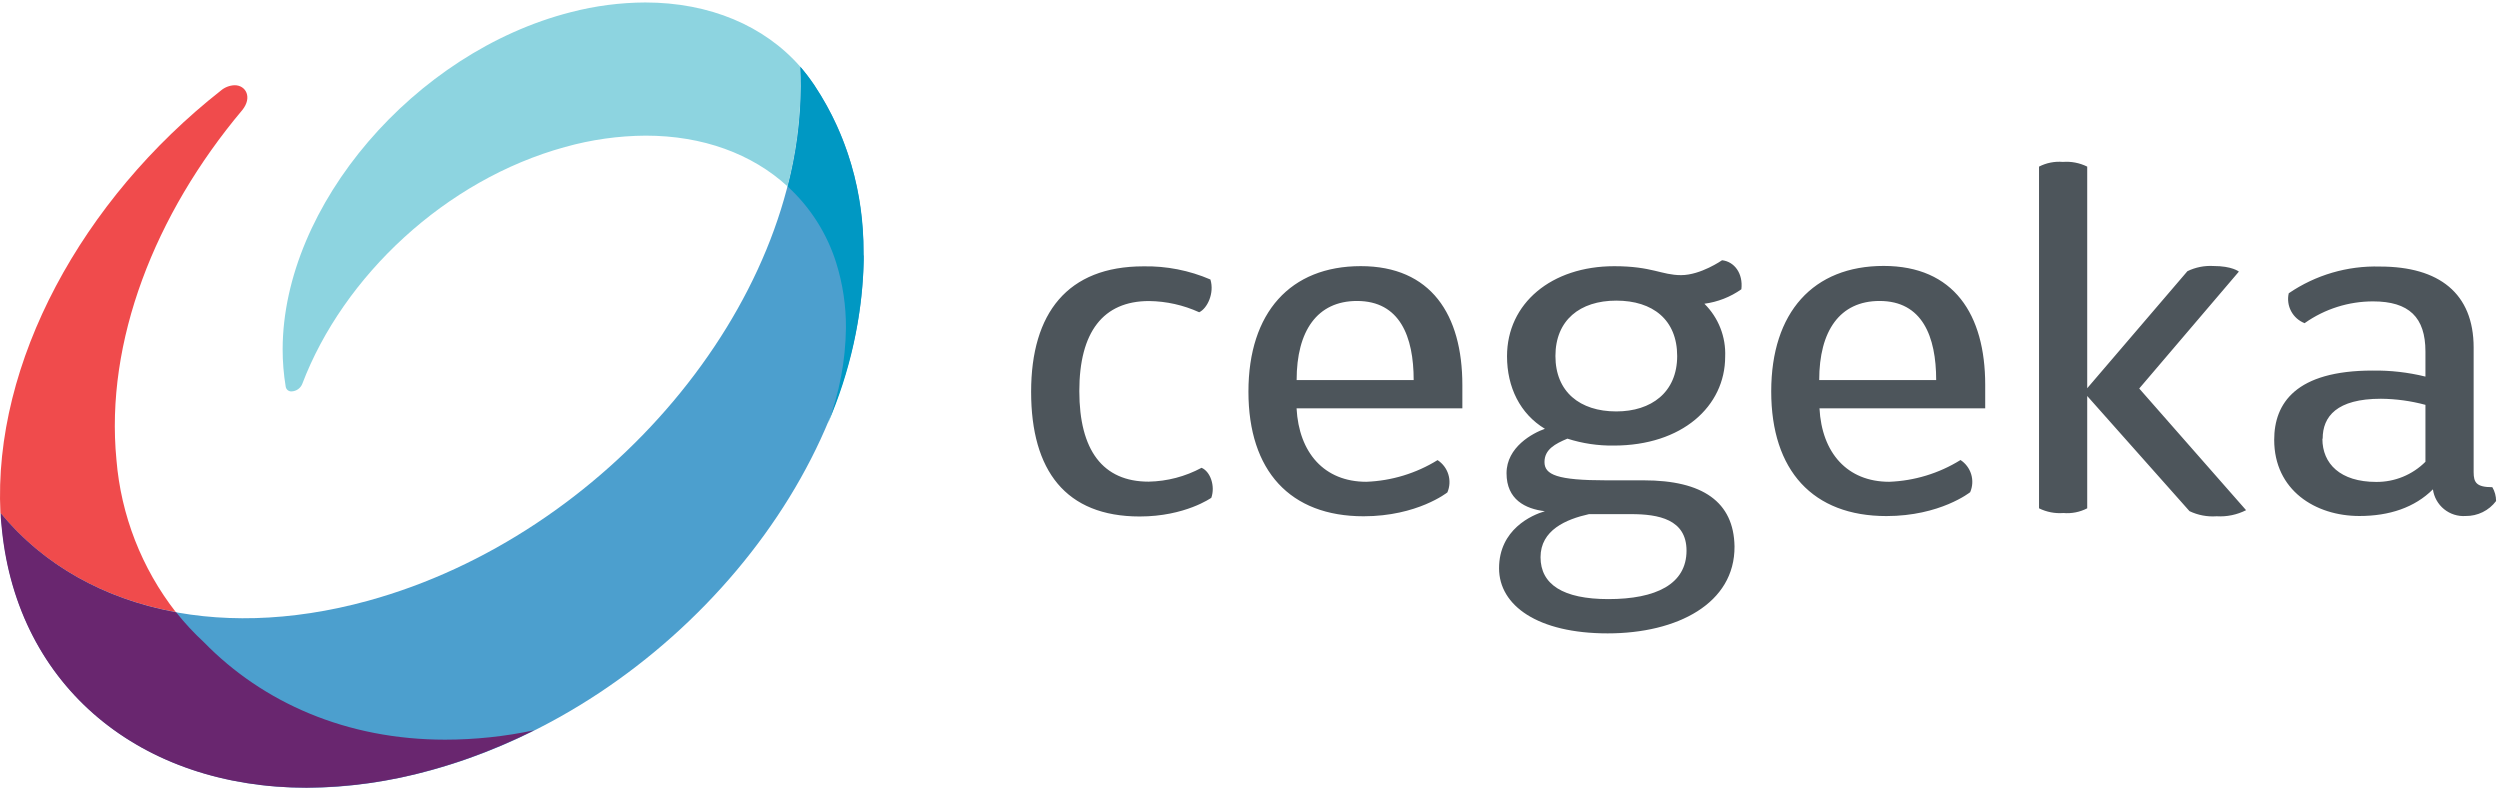
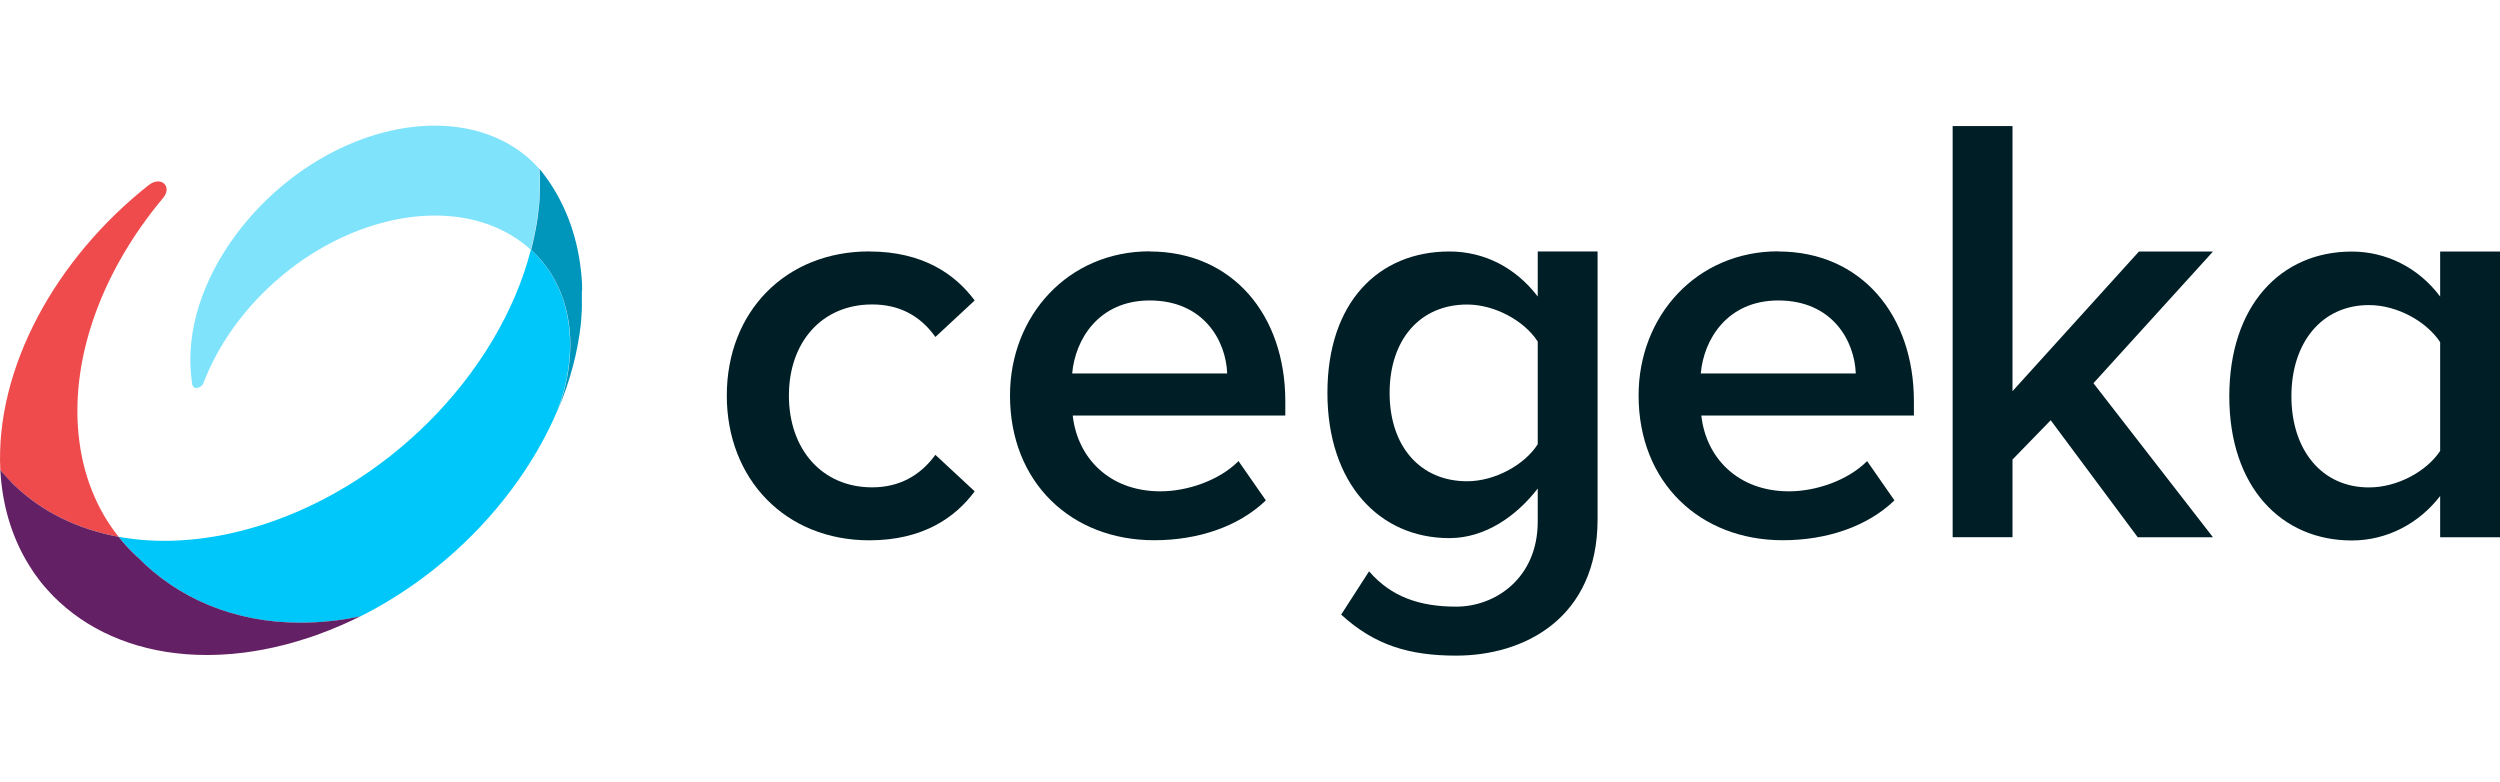
- <svg xmlns="http://www.w3.org/2000/svg" width="361" height="114" viewBox="0 0 361 114" fill="none">
-   <path d="M165.864 69.55C168.534 69.501 171.153 68.815 173.504 67.55C174.784 68.09 175.504 70.19 174.914 71.88C174.914 71.88 171.134 74.58 164.574 74.58C153.894 74.58 148.894 67.96 148.894 56.58C148.894 45.2 154.164 38.46 165.114 38.46C168.436 38.398 171.732 39.046 174.784 40.36C175.394 42.36 174.314 44.55 173.164 45.09C170.889 44.053 168.424 43.502 165.924 43.47C159.304 43.47 155.854 47.93 155.854 56.47C155.854 65.01 159.234 69.55 165.864 69.55ZM207.584 66.44C208.331 66.926 208.882 67.659 209.142 68.512C209.402 69.364 209.353 70.28 209.004 71.1C209.004 71.1 204.674 74.55 196.904 74.55C186.284 74.55 180.274 67.99 180.274 56.55C180.274 45.11 186.354 38.43 196.494 38.43C206.634 38.43 211.164 45.43 211.164 55.6V58.96H187.224C187.564 65.38 191.224 69.57 197.294 69.57C200.937 69.434 204.482 68.356 207.584 66.44ZM204.134 54.88C204.134 48.59 202.134 43.46 195.954 43.46C190.204 43.46 187.234 47.78 187.234 54.88H204.134ZM248.674 37.58C250.434 37.78 251.724 39.47 251.454 41.77C249.869 42.888 248.037 43.605 246.114 43.86C247.119 44.854 247.906 46.047 248.422 47.363C248.939 48.678 249.175 50.088 249.114 51.5C249.114 58.67 242.894 64.34 233.024 64.34C230.755 64.372 228.495 64.034 226.334 63.34C224.574 64.08 223.024 64.89 223.024 66.72C223.024 68.55 224.844 69.36 231.944 69.36H237.354C245.864 69.36 250.354 72.47 250.464 78.89C250.534 87.13 242.214 91.46 232.144 91.46C222.074 91.46 216.464 87.46 216.464 82.06C216.464 76.45 221.194 74.36 223.084 73.82C220.244 73.48 217.544 72.13 217.544 68.34C217.544 64.55 221.334 62.53 223.084 61.92C219.504 59.76 217.614 55.92 217.614 51.44C217.614 43.8 224.034 38.44 233.094 38.44C238.564 38.44 239.924 39.73 242.754 39.73C245.584 39.73 248.664 37.58 248.664 37.58H248.674ZM232.244 86.51C239.134 86.51 243.534 84.35 243.534 79.51C243.534 74.98 239.474 74.24 235.534 74.24H229.454C226.144 74.98 222.454 76.54 222.454 80.46C222.454 84.38 225.684 86.51 232.244 86.51ZM233.394 59.41C238.464 59.41 242.184 56.64 242.184 51.41C242.184 46.18 238.664 43.41 233.394 43.41C228.124 43.41 224.604 46.25 224.604 51.41C224.604 56.57 228.124 59.41 233.394 59.41ZM283.074 66.41C283.824 66.893 284.378 67.627 284.638 68.48C284.898 69.333 284.847 70.251 284.494 71.07C284.494 71.07 280.174 74.52 272.394 74.52C261.784 74.52 255.764 67.96 255.764 56.52C255.764 45.08 261.854 38.4 271.994 38.4C282.134 38.4 286.664 45.4 286.664 55.57V58.96H262.734C263.064 65.38 266.734 69.57 272.804 69.57C276.441 69.434 279.98 68.356 283.074 66.44V66.41ZM279.584 54.88C279.584 48.59 277.584 43.46 271.414 43.46C265.664 43.46 262.694 47.78 262.694 54.88H279.584ZM324.334 73.67C323.021 74.336 321.554 74.639 320.084 74.55C318.735 74.648 317.384 74.393 316.164 73.81L301.394 57.18V73.4C300.335 73.948 299.142 74.184 297.954 74.08C296.741 74.174 295.525 73.939 294.434 73.4V24.06C295.497 23.513 296.693 23.277 297.884 23.38C299.094 23.287 300.307 23.522 301.394 24.06V56.06L315.864 39.16C317.02 38.599 318.301 38.341 319.584 38.41C322.354 38.41 323.294 39.22 323.294 39.22L308.904 56.1L324.334 73.67ZM332.794 46.67C331.956 46.346 331.262 45.732 330.839 44.938C330.417 44.145 330.294 43.226 330.494 42.35C334.369 39.702 338.983 38.351 343.674 38.49C352.194 38.49 357.194 42.35 357.194 50.19V68.19C357.194 69.67 357.594 70.35 359.894 70.35C360.249 70.957 360.436 71.647 360.434 72.35C359.923 73.03 359.26 73.579 358.497 73.955C357.734 74.33 356.894 74.52 356.044 74.51C354.914 74.589 353.797 74.235 352.918 73.52C352.04 72.805 351.466 71.782 351.314 70.66C348.674 73.29 345.024 74.51 340.694 74.51C334.344 74.51 328.394 70.79 328.394 63.51C328.394 58.24 331.504 53.51 342.594 53.51C345.167 53.473 347.735 53.765 350.234 54.38V50.76C350.234 45.82 347.864 43.52 342.664 43.52C339.145 43.52 335.712 44.606 332.834 46.63L332.794 46.67ZM335.354 63.37C335.354 66.95 337.924 69.59 343.134 69.59C344.451 69.6 345.757 69.347 346.976 68.848C348.195 68.348 349.302 67.611 350.234 66.68V58.46C348.137 57.894 345.976 57.598 343.804 57.58C337.424 57.58 335.394 60.15 335.394 63.33L335.354 63.37Z" fill="#4D555B" />
-   <path d="M115.544 9.617C115.594 10.617 115.614 11.487 115.614 12.477C115.534 44.047 87.554 77.307 53.124 86.757C30.674 92.917 11.024 87.437 0.124 74.107C1.724 103.847 28.884 120.377 62.224 111.227C96.654 101.777 124.624 68.517 124.714 36.947C124.714 25.977 121.364 16.717 115.544 9.617Z" fill="#4C9FCE" />
-   <path d="M115.544 9.617C110.374 3.727 102.484 0.357 93.174 0.357C89.55 0.374 85.942 0.845 82.434 1.757C59.844 7.507 40.874 29.677 40.814 50.387C40.81 52.209 40.957 54.029 41.254 55.827C41.284 56.031 41.391 56.216 41.552 56.344C41.714 56.472 41.918 56.534 42.124 56.517C42.458 56.501 42.78 56.388 43.052 56.193C43.324 55.998 43.533 55.728 43.654 55.417C49.564 39.887 64.334 25.957 81.594 21.227C85.387 20.163 89.305 19.611 93.244 19.587C101.484 19.587 108.604 22.217 113.714 26.907C114.945 22.194 115.583 17.347 115.614 12.477C115.614 11.517 115.594 10.557 115.544 9.617Z" fill="#8DD4E0" />
-   <path d="M124.684 36.767V36.457V36.407V36.357V36.297C124.753 27.824 122.318 19.52 117.684 12.427L117.614 12.317L117.444 12.067C116.869 11.224 116.244 10.416 115.574 9.647C115.624 10.587 115.644 11.547 115.644 12.507C115.613 17.377 114.975 22.224 113.744 26.937C117.004 29.924 119.419 33.718 120.744 37.937C121.7 40.991 122.175 44.176 122.154 47.377C122.095 52.084 121.211 56.744 119.544 61.147C122.765 53.712 124.524 45.727 124.724 37.627V37.547V37.257V36.997L124.684 36.767Z" fill="#0098C3" />
-   <path d="M33.884 12.307C33.148 12.332 32.443 12.608 31.884 13.087C11.884 28.817 -1.026 52.327 0.064 74.087C6.154 81.497 14.934 86.487 25.394 88.397C20.453 82.055 17.471 74.409 16.814 66.397C15.164 49.337 22.324 30.957 34.984 15.897C36.464 14.067 35.514 12.307 33.884 12.307Z" fill="#F04B4C" />
-   <path d="M64.264 106.807C50.044 106.807 37.954 101.467 29.434 92.727C27.994 91.393 26.657 89.952 25.434 88.417C14.984 86.507 6.184 81.517 0.094 74.107C0.094 74.877 0.194 75.637 0.264 76.397C2.564 99.267 20.394 113.747 44.264 113.747C50.313 113.706 56.329 112.859 62.154 111.227C64.007 110.713 65.834 110.14 67.634 109.507C70.886 108.346 74.065 106.99 77.154 105.447C72.917 106.349 68.597 106.805 64.264 106.807Z" fill="#69266F" />
+ <svg xmlns="http://www.w3.org/2000/svg" id="Layer_1" version="1.1" viewBox="0 0 320 100">
+   <defs>
+     <style>
+       .st0 {
+         fill: #00c7f9;
+       }
+ 
+       .st1 {
+         fill: #0095bb;
+       }
+ 
+       .st2 {
+         fill: #001e25;
+       }
+ 
+       .st3 {
+         fill: #80e3fc;
+       }
+ 
+       .st4 {
+         fill: #f04b4c;
+       }
+ 
+       .st5 {
+         fill: #632064;
+       }
+     </style>
+   </defs>
+   <g>
+     <path class="st2" d="M111.27,32.19c6.86,0,11.01,2.92,13.49,6.27l-5.03,4.67c-1.97-2.77-4.67-4.16-8.1-4.16-6.42,0-10.65,4.81-10.65,11.67s4.23,11.74,10.65,11.74c3.43,0,6.13-1.46,8.1-4.16l5.03,4.67c-2.48,3.36-6.64,6.27-13.49,6.27-10.72,0-18.24-7.81-18.24-18.53s7.51-18.45,18.24-18.45h0Z" />
+     <path class="st2" d="M147.16,32.19c10.58,0,17.36,8.1,17.36,19.18v1.82h-27.21c.58,5.33,4.6,9.7,11.23,9.7,3.43,0,7.51-1.38,9.99-3.87l3.5,5.03c-3.5,3.36-8.68,5.1-14.3,5.1-10.58,0-18.45-7.37-18.45-18.53,0-10.21,7.44-18.45,17.87-18.45h0ZM137.24,47.8h19.84c-.15-4.16-2.99-9.34-9.92-9.34-6.56,0-9.55,5.03-9.92,9.34Z" />
+     <path class="st2" d="M175.24,73.13c2.84,3.28,6.49,4.52,11.16,4.52,5.03,0,10.43-3.67,10.43-10.89v-4.23c-2.7,3.5-6.71,6.35-11.31,6.35-8.97,0-15.61-7-15.61-18.6s6.56-18.09,15.61-18.09c4.45,0,8.46,2.04,11.31,5.76v-5.76h7.66v34.28c0,12.69-9.41,17.45-18.09,17.45-5.98,0-10.43-1.31-14.73-5.25l3.57-5.54ZM196.83,43.72c-1.68-2.63-5.47-4.74-9.04-4.74-6.05,0-9.92,4.52-9.92,11.31s3.87,11.31,9.92,11.31c3.57,0,7.37-2.11,9.04-4.74v-13.13h0Z" />
+     <path class="st2" d="M227.62,32.19c10.58,0,17.36,8.1,17.36,19.18v1.82h-27.21c.58,5.33,4.6,9.7,11.23,9.7,3.43,0,7.51-1.38,9.99-3.87l3.5,5.03c-3.5,3.36-8.68,5.1-14.3,5.1-10.58,0-18.45-7.37-18.45-18.53,0-10.21,7.44-18.45,17.87-18.45h0ZM217.7,47.8h19.84c-.15-4.16-2.99-9.34-9.92-9.34-6.56,0-9.55,5.03-9.92,9.34h0Z" />
+     <path class="st2" d="M262.49,53.79l-4.89,5.03v9.94h-7.66V16.14h7.66v33.93l16.18-17.87h9.48l-15.3,16.85,15.3,19.72h-9.63l-11.14-14.98h0Z" />
+     <path class="st2" d="M312.34,63.49c-2.7,3.5-6.78,5.69-11.31,5.69-9.04,0-15.68-6.86-15.68-18.45s6.56-18.53,15.68-18.53c4.38,0,8.53,2.04,11.31,5.76v-5.76h7.66v36.57h-7.66v-5.28h0ZM312.34,43.79c-1.75-2.63-5.47-4.74-9.12-4.74-6.05,0-9.92,4.81-9.92,11.67s3.87,11.67,9.92,11.67c3.65,0,7.37-2.04,9.12-4.67v-13.93h0Z" />
+   </g>
+   <g>
+     <path class="st0" d="M71.41,52.38c1-2.7,1.55-5.48,1.56-8.23,0-2.04-.29-3.93-.84-5.65-.84-2.6-2.27-4.82-4.17-6.56h0c-4.09,15.96-18.77,30.99-36.22,35.78-5.95,1.63-11.58,1.9-16.56.99.73.92,1.53,1.78,2.4,2.58,5.1,5.23,12.32,8.42,20.82,8.42,2.47,0,5.06-.24,7.72-.81,11.26-5.64,20.53-15.42,25.17-26.22l.12-.29h0Z" />
+     <path class="st3" d="M68.06,31.53c.01-.05.03-.11.04-.16.04-.15.07-.29.1-.44,0-.02,0-.04.01-.06.04-.16.07-.33.11-.49.01-.05.02-.11.03-.16.02-.11.05-.23.07-.34.01-.06.03-.13.04-.19.02-.1.04-.21.06-.31.01-.06.02-.13.04-.19.02-.11.04-.23.06-.34,0-.05.02-.11.03-.16.03-.16.05-.33.08-.49,0-.04.01-.07.02-.11.02-.13.04-.26.05-.39,0-.06.02-.12.02-.18.01-.11.03-.21.04-.32,0-.06.01-.13.02-.19.01-.11.02-.21.04-.32,0-.06.01-.12.02-.18.01-.13.02-.25.04-.38,0-.04,0-.08.01-.12.01-.16.03-.33.04-.49,0-.05,0-.1,0-.14,0-.12.01-.24.02-.36,0-.06,0-.12,0-.18,0-.11.01-.22.01-.33,0-.06,0-.12,0-.18,0-.11,0-.23.01-.34,0-.05,0-.11,0-.16,0-.16,0-.33,0-.5,0-.58-.01-1.15-.04-1.71-3.09-3.52-7.81-5.54-13.37-5.54-2.04,0-4.2.27-6.43.84-13.49,3.43-24.84,16.69-24.87,29.07,0,1.13.09,2.22.26,3.26.05.28.26.41.52.41.34,0,.75-.24.91-.65,3.54-9.29,12.36-17.61,22.68-20.44,2.42-.67,4.76-.98,6.97-.98,4.92,0,9.18,1.58,12.24,4.38,0-.03.01-.05.02-.08.03-.11.06-.23.09-.34h0Z" />
+     <path class="st1" d="M74.51,37.21c0-.11,0-.23,0-.34,0-.08,0-.16,0-.23,0-.11-.01-.23-.01-.34,0-.08,0-.15-.01-.23,0-.13-.02-.25-.03-.37,0-.06,0-.12-.01-.18-.01-.18-.03-.35-.05-.53,0-.06-.01-.13-.02-.19-.01-.12-.02-.23-.04-.35,0-.07-.02-.15-.03-.22-.01-.11-.03-.22-.04-.32-.01-.07-.02-.14-.03-.21-.02-.11-.03-.23-.05-.34-.01-.06-.02-.13-.03-.19-.02-.13-.04-.26-.07-.4,0-.04-.01-.08-.02-.12-.78-4.27-2.51-7.98-5-11.02.03.58.04,1.12.04,1.71,0,.16,0,.33,0,.5,0,.05,0,.11,0,.16,0,.11,0,.23-.01.34,0,.06,0,.12,0,.18,0,.11,0,.22-.01.33,0,.06,0,.12,0,.18,0,.12-.01.24-.02.36,0,.05,0,.1,0,.14-.01.16-.02.33-.04.49,0,.04,0,.08-.01.12-.01.13-.02.25-.04.38,0,.06-.01.12-.02.18-.01.11-.02.21-.04.32,0,.06-.01.13-.02.19-.01.11-.03.21-.04.32,0,.06-.01.12-.02.18-.02.13-.04.26-.05.39,0,.04-.01.07-.02.11-.03.16-.05.33-.08.49,0,.05-.02.11-.03.16-.02.11-.04.23-.06.34-.01.06-.02.13-.04.19-.02.1-.04.21-.06.31-.01.06-.03.13-.04.19-.02.11-.05.23-.07.34-.01.05-.02.11-.03.16-.04.16-.07.33-.11.49,0,.02,0,.04-.01.06-.03.15-.07.29-.1.44-.01.05-.03.11-.04.16-.03.11-.06.23-.09.34,0,.03-.01.05-.02.08,1.9,1.74,3.33,3.96,4.17,6.56.55,1.72.85,3.61.84,5.65,0,2.75-.56,5.53-1.56,8.23,1.51-3.58,2.51-7.27,2.91-10.96,0-.01,0-.02,0-.03.01-.14.03-.27.04-.4,0-.02,0-.05,0-.07.01-.12.02-.24.03-.36,0-.04,0-.07,0-.11,0-.11.02-.22.03-.33,0-.05,0-.09,0-.14,0-.1.01-.2.02-.3,0-.05,0-.11,0-.16,0-.09,0-.18.01-.28,0-.06,0-.12,0-.18,0-.09,0-.17,0-.26,0-.06,0-.13,0-.2,0-.08,0-.16,0-.24,0-.13,0-.27,0-.4,0-.17,0-.35,0-.52,0-.08,0-.15,0-.23h0Z" />
+     <path class="st4" d="M.43,60.63c.1.11.19.22.29.33.02.02.04.05.06.07.1.11.2.21.3.32.02.02.04.04.06.06.1.11.21.22.32.33.01.01.03.03.04.04.11.12.23.23.35.34,0,0,.01.01.02.02,3.48,3.34,8.04,5.61,13.31,6.57-2.8-3.52-4.62-7.95-5.13-13.14-1-10.22,3.27-21.21,10.81-30.21.92-1.09.35-2.14-.63-2.14-.36,0-.77.14-1.18.46C7.11,33.09-.61,47.14.04,60.17c.11.14.22.27.34.4.02.02.04.04.06.06h0Z" />
+     <path class="st5" d="M17.57,71.29c-.86-.79-1.66-1.65-2.39-2.58-5.27-.96-9.83-3.23-13.31-6.57,0,0-.01-.01-.02-.02-.12-.11-.23-.23-.35-.34-.01-.01-.03-.03-.04-.05-.11-.11-.21-.21-.31-.33-.02-.02-.04-.04-.06-.06-.1-.11-.2-.21-.3-.32-.02-.02-.04-.05-.06-.07-.1-.11-.19-.22-.29-.33-.02-.02-.04-.04-.06-.06-.11-.13-.23-.26-.34-.4,0,.15.02.3.03.45.28,4.11,1.39,7.79,3.18,10.95,0,.01.01.03.02.04.17.29.34.58.52.86.03.04.05.08.08.12.09.14.18.27.26.41.03.05.07.1.1.15.05.07.1.15.15.22.04.06.09.13.13.19.07.1.14.19.21.28.06.08.11.15.17.23.04.06.09.12.13.18.08.11.16.21.25.32.04.05.08.09.11.14.07.09.14.18.22.26.04.04.07.09.11.13.1.11.2.23.3.34.03.03.06.07.09.1.09.1.18.2.28.3.02.02.04.05.06.07.11.12.23.24.34.36.02.03.05.05.07.07.24.25.49.49.74.72.02.01.03.03.05.04.27.25.54.49.82.72,0,0,0,0,0,0,4.62,3.87,10.86,6.03,18,6.03.63,0,1.27-.02,1.92-.05h.01c.43-.02.85-.05,1.28-.09.01,0,.02,0,.03,0,.43-.04.85-.08,1.29-.14.01,0,.03,0,.05,0,.43-.05.85-.11,1.28-.18.02,0,.04,0,.07-.01.42-.07.85-.14,1.28-.22.03,0,.06-.01.09-.02.42-.08.84-.17,1.27-.26.04,0,.07-.02.11-.03.42-.09.84-.2,1.27-.3.04-.01.08-.02.12-.03.21-.05.42-.11.63-.17.26-.07.51-.14.77-.22.03,0,.06-.02.09-.03.25-.07.49-.15.74-.23.04-.01.07-.02.11-.03.25-.08.5-.16.75-.24.01,0,.03-.01.04-.01.25-.08.5-.17.75-.26.01,0,.02,0,.04-.01,1.15-.41,2.29-.87,3.41-1.36.76-.34,1.52-.69,2.26-1.06-2.66.57-5.25.81-7.72.81-8.5,0-15.73-3.19-20.82-8.42h0Z" />
+   </g>
</svg>
